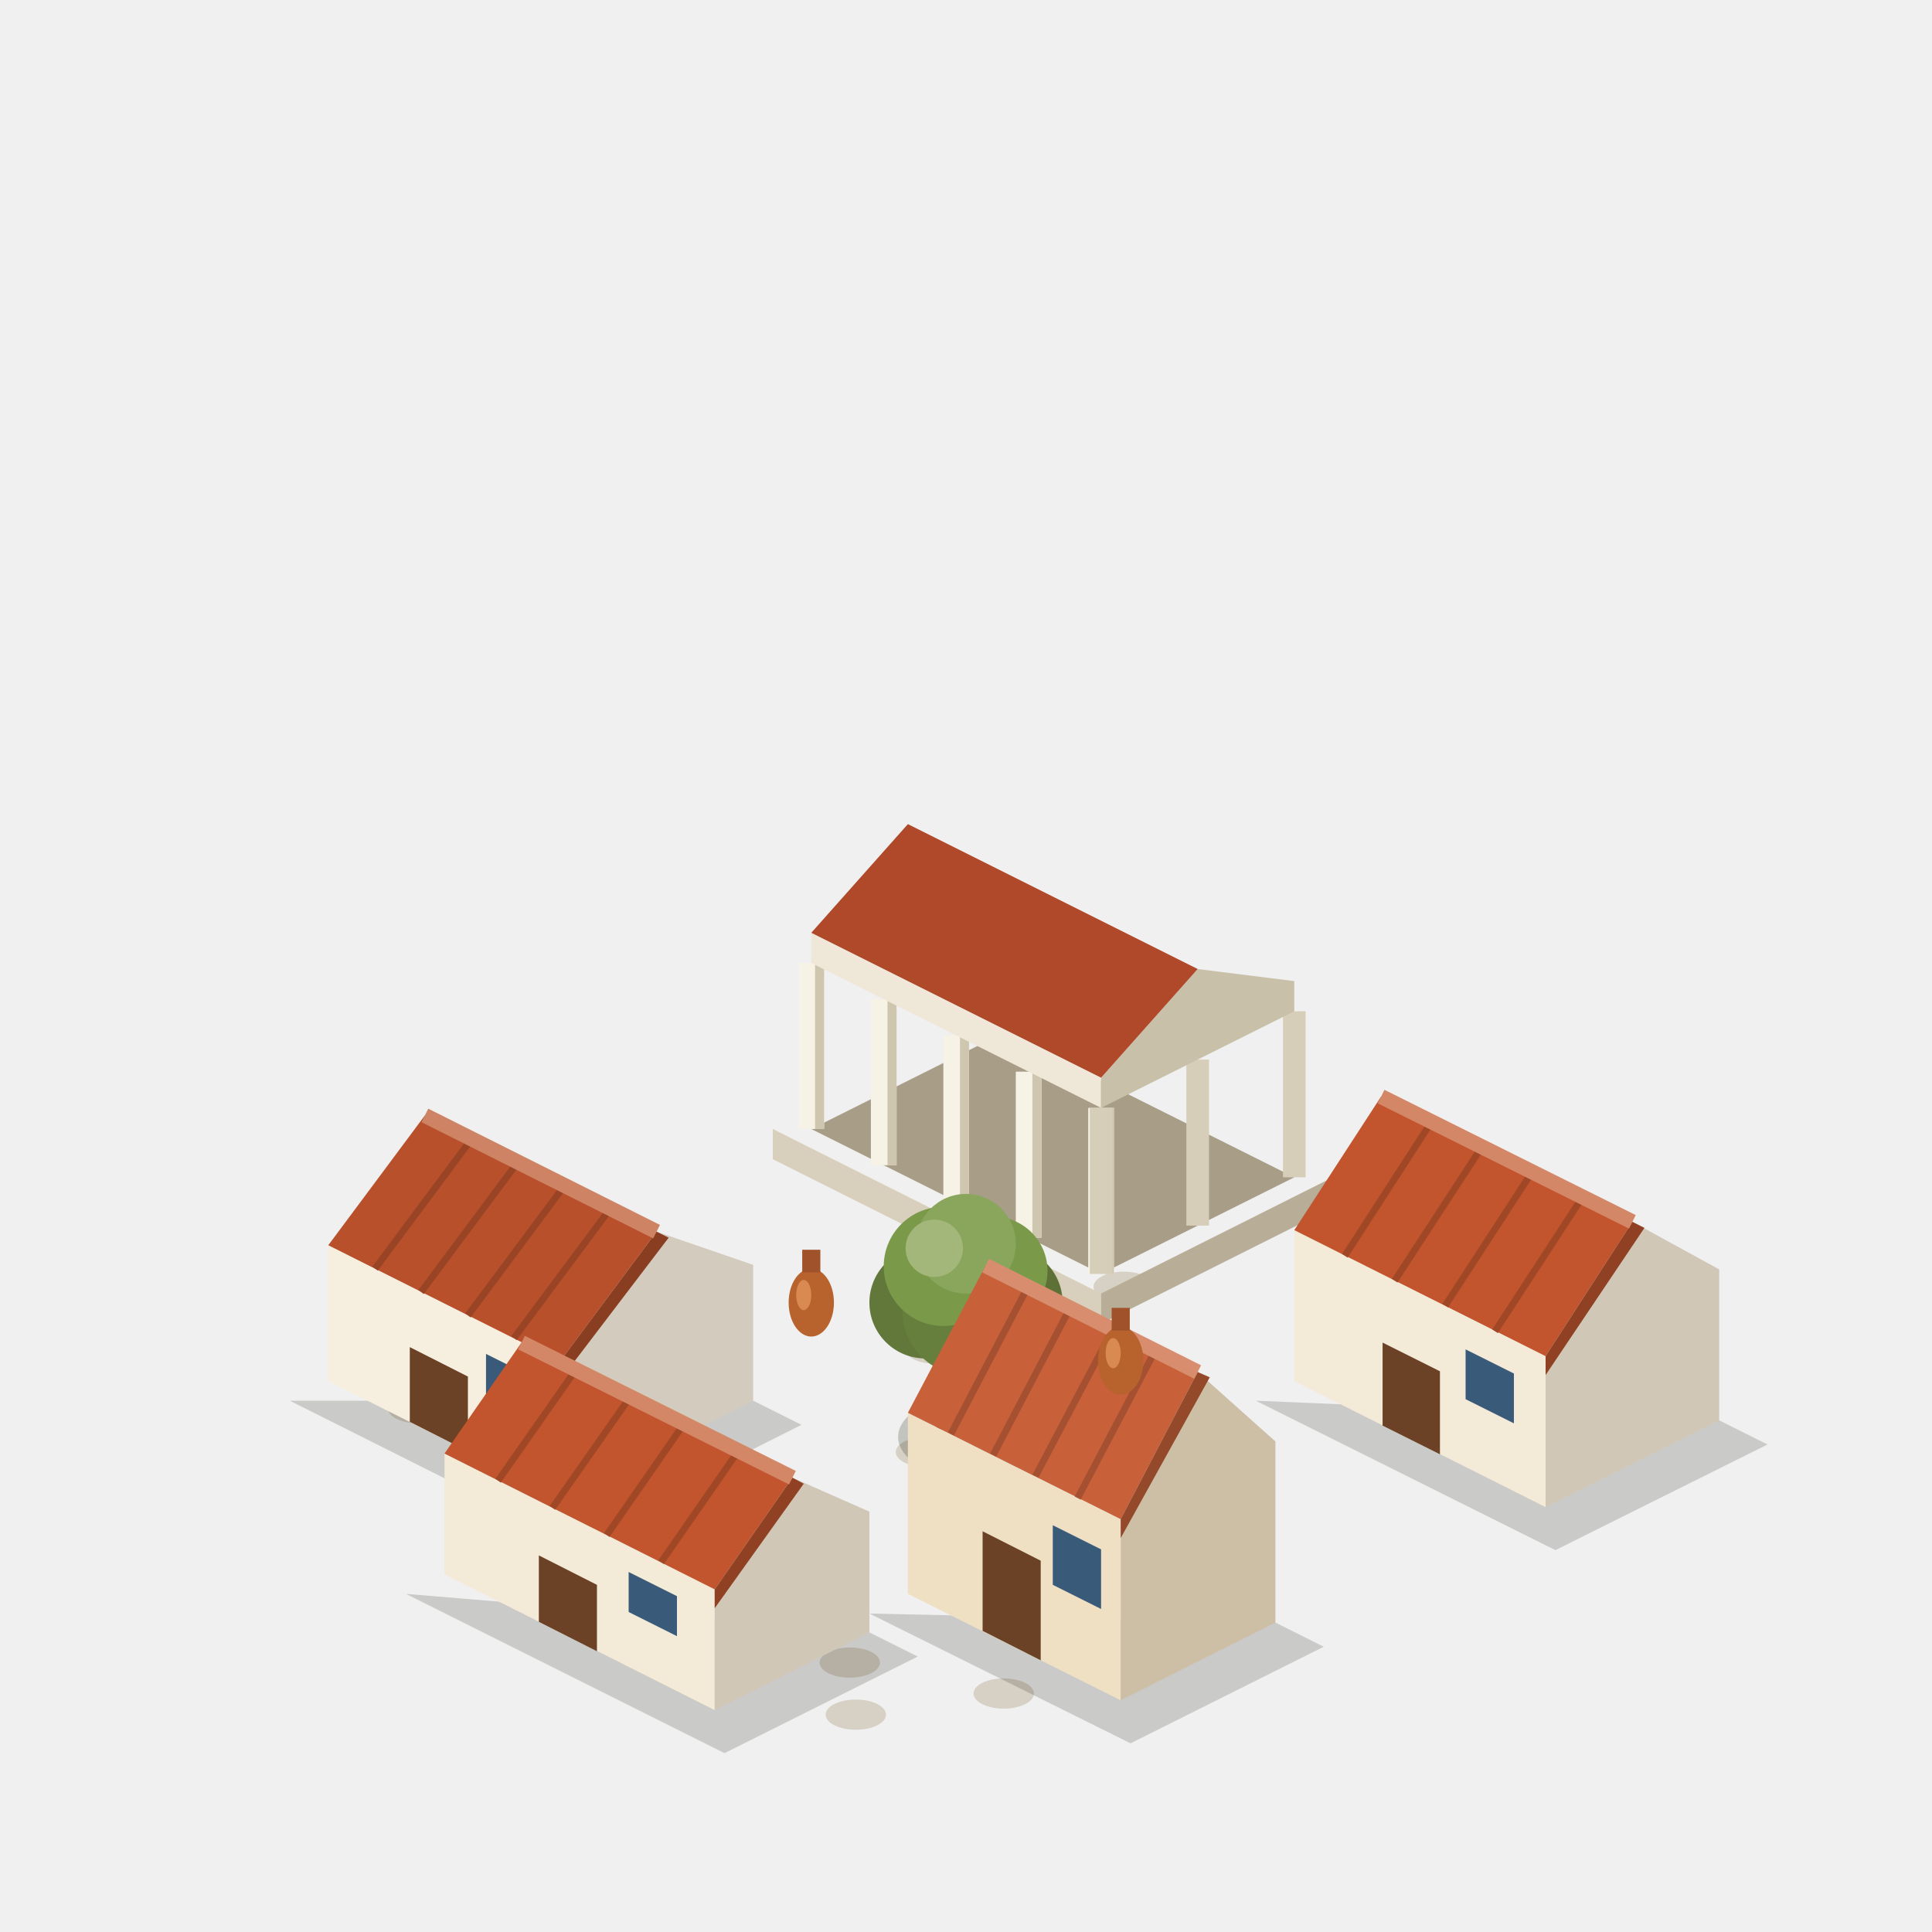
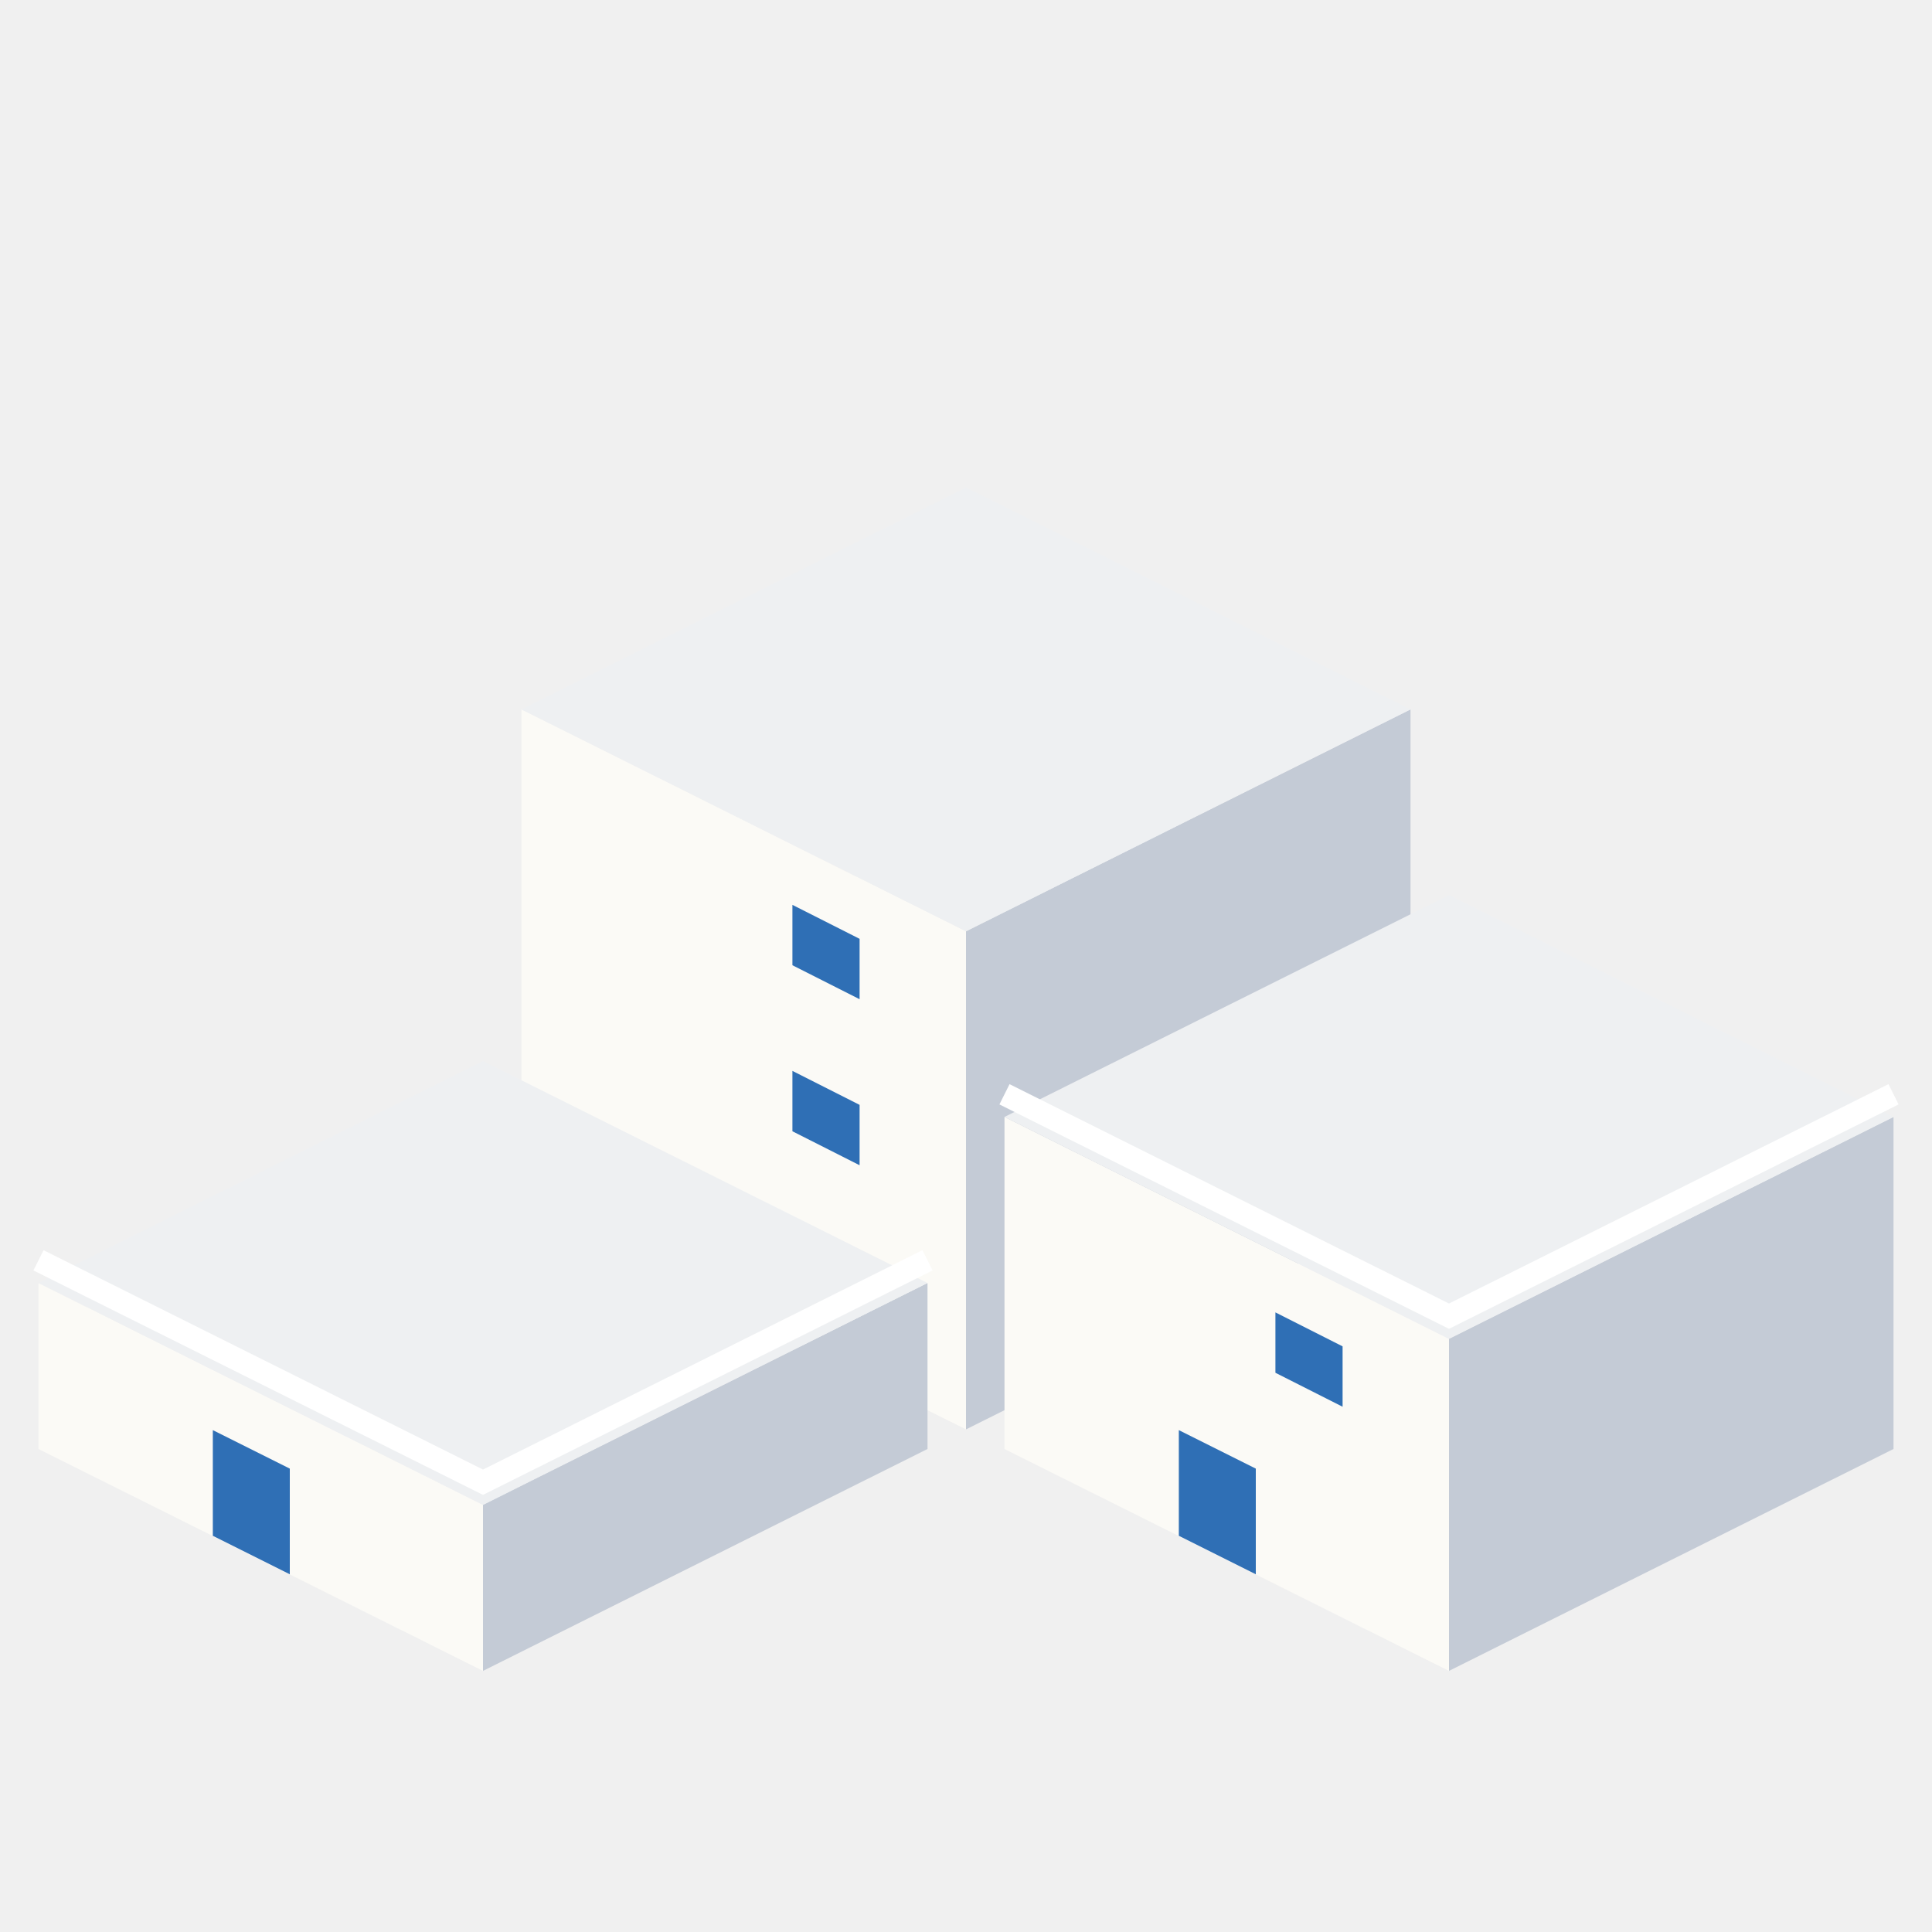
<svg xmlns="http://www.w3.org/2000/svg" viewBox="0 0 256 256" width="256" height="256">
-   <ellipse cx="112.6" cy="220.3" rx="4" ry="2" fill="#bdb09a" opacity="0.5" />
-   <ellipse cx="94.5" cy="183.6" rx="4" ry="2" fill="#bdb09a" opacity="0.5" />
-   <ellipse cx="138" cy="212.7" rx="4" ry="2" fill="#bdb09a" opacity="0.5" />
-   <ellipse cx="55.4" cy="186.6" rx="4" ry="2" fill="#bdb09a" opacity="0.5" />
-   <ellipse cx="131.8" cy="192.9" rx="4" ry="2" fill="#bdb09a" opacity="0.5" />
-   <ellipse cx="133" cy="224.4" rx="4" ry="2" fill="#bdb09a" opacity="0.5" />
-   <ellipse cx="123.9" cy="178.7" rx="4" ry="2" fill="#bdb09a" opacity="0.5" />
-   <ellipse cx="122.7" cy="192.4" rx="4" ry="2" fill="#bdb09a" opacity="0.5" />
-   <ellipse cx="113.4" cy="227.2" rx="4" ry="2" fill="#bdb09a" opacity="0.5" />
-   <ellipse cx="148.9" cy="170.5" rx="4" ry="2" fill="#bdb09a" opacity="0.5" />
-   <polygon points="102.4,153.6 145.9,175.4 145.9,171.4 102.4,149.6" fill="#d8d0bc" />
-   <polygon points="145.9,175.4 176.6,160 176.6,156 145.9,171.4" fill="#b8ae98" />
-   <polygon points="133.1,136.8 171.5,156 145.9,168.8 107.5,149.6" fill="#a89e88" />
-   <rect x="105.8" y="127.6" width="3.4" height="22" fill="#f7f2e6" />
-   <rect x="108" y="127.6" width="1.2" height="22" fill="#cfc6b0" />
-   <rect x="115.4" y="132.4" width="3.4" height="22" fill="#f7f2e6" />
-   <rect x="117.6" y="132.4" width="1.2" height="22" fill="#cfc6b0" />
-   <rect x="125" y="137.2" width="3.4" height="22" fill="#f7f2e6" />
-   <rect x="127.2" y="137.2" width="1.2" height="22" fill="#cfc6b0" />
-   <rect x="134.6" y="142" width="3.4" height="22" fill="#f7f2e6" />
-   <rect x="136.8" y="142" width="1.2" height="22" fill="#cfc6b0" />
-   <rect x="144.2" y="146.8" width="3.4" height="22" fill="#f7f2e6" />
-   <rect x="146.4" y="146.8" width="1.2" height="22" fill="#cfc6b0" />
-   <rect x="170" y="134" width="3" height="22" fill="#d6ceb8" />
-   <rect x="157.2" y="140.4" width="3" height="22" fill="#d6ceb8" />
-   <rect x="144.4" y="146.8" width="3" height="22" fill="#d6ceb8" />
-   <polygon points="107.5,127.6 145.9,146.8 145.9,142.8 107.5,123.6" fill="#efe8d8" />
-   <polygon points="145.9,146.8 171.5,134 171.5,130 158.7,128.4 145.9,142.8" fill="#c9c0aa" />
-   <polygon points="107.5,123.6 145.9,142.8 158.7,128.4 120.3,109.2" fill="#b0482a" />
-   <polygon points="166.4,185.6 206.1,205.4 234.2,191.4 227.8,188.2" fill="#1a1a10" opacity="0.18" />
-   <polygon points="171.5,183 204.8,199.7 204.8,179.7 171.5,163" fill="#f3ead8" />
-   <polygon points="204.8,199.7 227.8,188.2 227.8,168.2 216.3,161.9 204.8,179.7" fill="#d0c7b7" />
-   <polygon points="171.5,163 204.8,179.7 216.3,161.9 183,145.3" fill="#c2552e" />
-   <polygon points="204.8,179.7 204.8,182.2 217.9,162.7 216.3,161.9" fill="#904123" />
-   <path d="M178.2 166.4L189.7 148.6" stroke="#a04826" stroke-width="0.9" />
-   <path d="M184.8 169.7L196.4 151.9" stroke="#a04826" stroke-width="0.9" />
-   <path d="M191.5 173L203 155.3" stroke="#a04826" stroke-width="0.9" />
-   <path d="M198.1 176.4L209.7 158.6" stroke="#a04826" stroke-width="0.9" />
-   <path d="M183 145.3L216.3 161.9" stroke="#d48766" stroke-width="2" />
-   <polygon points="183.2,188.9 190.8,192.7 190.8,181.7 183.2,177.9" fill="#6b4226" />
-   <polygon points="194.2,185.4 200.6,188.6 200.6,182 194.2,178.8" fill="#3a5a7a" />
-   <ellipse cx="131" cy="190.4" rx="12" ry="6" fill="#1a2a10" opacity="0.22" />
-   <path d="M124 189.4 l2 -10.8 l4 0 l2 10.8 z" fill="#6a5a40" />
-   <path d="M128 189.4 l2 -10.8 l2 0 l0 10.8 z" fill="#52442f" />
-   <circle cx="122.6" cy="172.6" r="7.4" fill="#62783a" />
-   <circle cx="133.4" cy="172.6" r="7.4" fill="#5d7136" />
-   <circle cx="128" cy="173.8" r="8.4" fill="#677f3d" />
-   <circle cx="125" cy="167.8" r="7.9" fill="#7a9a4a" />
-   <circle cx="131.6" cy="168.4" r="7.2" fill="#7a9a4a" />
-   <circle cx="128" cy="164.8" r="6.6" fill="#8aa65d" />
-   <circle cx="123.8" cy="165.4" r="3.8" fill="#a2b779" />
-   <polygon points="38.4,185.6 75.5,204.2 106.2,188.8 99.8,185.6" fill="#1a1a10" opacity="0.18" />
-   <polygon points="43.5,183 74.2,198.4 74.2,180.4 43.5,165" fill="#f6eedf" />
-   <polygon points="74.2,198.4 99.8,185.6 99.8,167.6 87,163.2 74.2,180.4" fill="#d3cbbd" />
-   <polygon points="43.5,165 74.2,180.4 87,163.2 56.3,147.8" fill="#b9502c" />
-   <polygon points="74.2,180.4 74.2,182.9 88.6,164 87,163.2" fill="#893d21" />
-   <path d="M49.7 168.1L62.5 150.9" stroke="#994425" stroke-width="0.9" />
-   <path d="M55.8 171.2L68.6 154" stroke="#994425" stroke-width="0.9" />
-   <path d="M62 174.3L74.8 157.1" stroke="#994425" stroke-width="0.9" />
-   <path d="M68.1 177.3L80.9 160.1" stroke="#994425" stroke-width="0.9" />
-   <path d="M56.3 147.8L87 163.2" stroke="#ce8364" stroke-width="2" />
-   <polygon points="54.3,188.4 62,192.3 62,182.4 54.3,178.5" fill="#6b4226" />
-   <polygon points="64.4,185.4 70.8,188.6 70.8,182.6 64.4,179.4" fill="#3a5a7a" />
-   <polygon points="115.2,213.8 149.8,231 175.4,218.2 169,215" fill="#1a1a10" opacity="0.18" />
-   <polygon points="120.3,211.2 148.5,225.3 148.5,201.3 120.3,187.2" fill="#efe0c4" />
-   <polygon points="148.5,225.3 169,215 169,191 158.7,181.8 148.5,201.3" fill="#cdbfa6" />
-   <polygon points="120.3,187.2 148.5,201.3 158.7,181.8 130.6,167.7" fill="#c8603a" />
-   <polygon points="148.5,201.3 148.5,203.8 160.3,182.5 158.7,181.8" fill="#94492b" />
-   <path d="M126 190L136.2 170.5" stroke="#a55030" stroke-width="0.9" />
-   <path d="M131.6 192.8L141.8 173.3" stroke="#a55030" stroke-width="0.9" />
-   <path d="M137.2 195.6L147.5 176.1" stroke="#a55030" stroke-width="0.9" />
-   <path d="M142.8 198.5L153.1 178.9" stroke="#a55030" stroke-width="0.9" />
-   <path d="M130.6 167.7L158.7 181.8" stroke="#d88e6e" stroke-width="2" />
-   <polygon points="130.2,216.1 137.9,220 137.9,206.8 130.2,202.9" fill="#6b4226" />
-   <polygon points="139.5,210 145.9,213.2 145.9,205.3 139.5,202.1" fill="#3a5a7a" />
-   <polygon points="53.8,211.2 96,232.3 121.6,219.5 115.2,216.3" fill="#1a1a10" opacity="0.18" />
-   <polygon points="58.9,208.6 94.7,226.6 94.7,210.6 58.9,192.6" fill="#f3ead8" />
-   <polygon points="94.7,226.6 115.2,216.3 115.2,200.3 105,195.8 94.7,210.6" fill="#d0c7b7" />
-   <polygon points="58.9,192.6 94.7,210.6 105,195.8 69.1,177.9" fill="#c2552e" />
-   <polygon points="94.7,210.6 94.7,213.1 106.5,196.6 105,195.8" fill="#904123" />
-   <path d="M66 196.2L76.3 181.5" stroke="#a04826" stroke-width="0.9" />
-   <path d="M73.2 199.8L83.5 185.1" stroke="#a04826" stroke-width="0.9" />
-   <path d="M80.4 203.4L90.6 188.7" stroke="#a04826" stroke-width="0.9" />
-   <path d="M87.6 207L97.8 192.3" stroke="#a04826" stroke-width="0.9" />
-   <path d="M69.1 177.9L105 195.8" stroke="#d48766" stroke-width="2" />
-   <polygon points="71.4,214.9 79.1,218.8 79.1,210 71.4,206.1" fill="#6b4226" />
-   <polygon points="83.3,213.6 89.7,216.8 89.7,211.5 83.3,208.3" fill="#3a5a7a" />
-   <ellipse cx="148.5" cy="180.3" rx="3" ry="4.5" fill="#b8622e" />
-   <rect x="147.3" y="173.3" width="2.4" height="3" fill="#a0522a" />
-   <ellipse cx="147.5" cy="179.3" rx="1" ry="2" fill="#d88a50" />
-   <ellipse cx="107.5" cy="172.6" rx="3" ry="4.5" fill="#b8622e" />
-   <rect x="106.3" y="165.6" width="2.4" height="3" fill="#a0522a" />
-   <ellipse cx="106.5" cy="171.6" rx="1" ry="2" fill="#d88a50" />
+   <polygon points="69.1,160 128,189.4 128,123.4 69.1,94" fill="#fbfaf6" />
+   <polygon points="128,189.4 186.9,160 186.9,94 128,123.4" fill="#c4cbd6" />
+   <polygon points="128,64.6 186.9,94 128,123.4 69.1,94" fill="#eef0f2" />
+   <polygon points="92.2,171.5 102.4,176.6 102.4,162.6 92.2,157.5" fill="#2f6fb5" />
+   <polygon points="105,149.9 113.9,154.4 113.9,146.4 105,141.9" fill="#2f6fb5" />
+   <polygon points="105,127.9 113.9,132.4 113.9,124.4 105,119.9" fill="#2f6fb5" />
+   <polygon points="133.1,192 192,221.4 192,177.4 133.1,148" fill="#fbfaf6" />
+   <polygon points="192,221.4 250.9,192 250.9,148 192,177.4" fill="#c4cbd6" />
+   <polygon points="192,118.6 250.9,148 192,177.4 133.1,148" fill="#eef0f2" />
+   <polygon points="156.2,203.5 166.4,208.6 166.4,194.6 156.2,189.5" fill="#2f6fb5" />
+   <polygon points="169,181.9 177.9,186.4 177.9,178.4 169,173.9" fill="#2f6fb5" />
+   <polyline points="133.1,145 192,174.4 250.9,145" fill="none" stroke="#ffffff" stroke-width="3" />
+   <polygon points="5.1,192 64,221.4 64,199.4 5.1,170" fill="#fbfaf6" />
+   <polygon points="64,221.4 122.9,192 122.9,170 64,199.4" fill="#c4cbd6" />
+   <polygon points="64,140.6 122.9,170 64,199.4 5.1,170" fill="#eef0f2" />
+   <polygon points="28.2,203.5 38.4,208.6 38.4,194.6 28.2,189.5" fill="#2f6fb5" />
+   <polyline points="5.1,167 64,196.4 122.9,167" fill="none" stroke="#ffffff" stroke-width="3" />
</svg>
